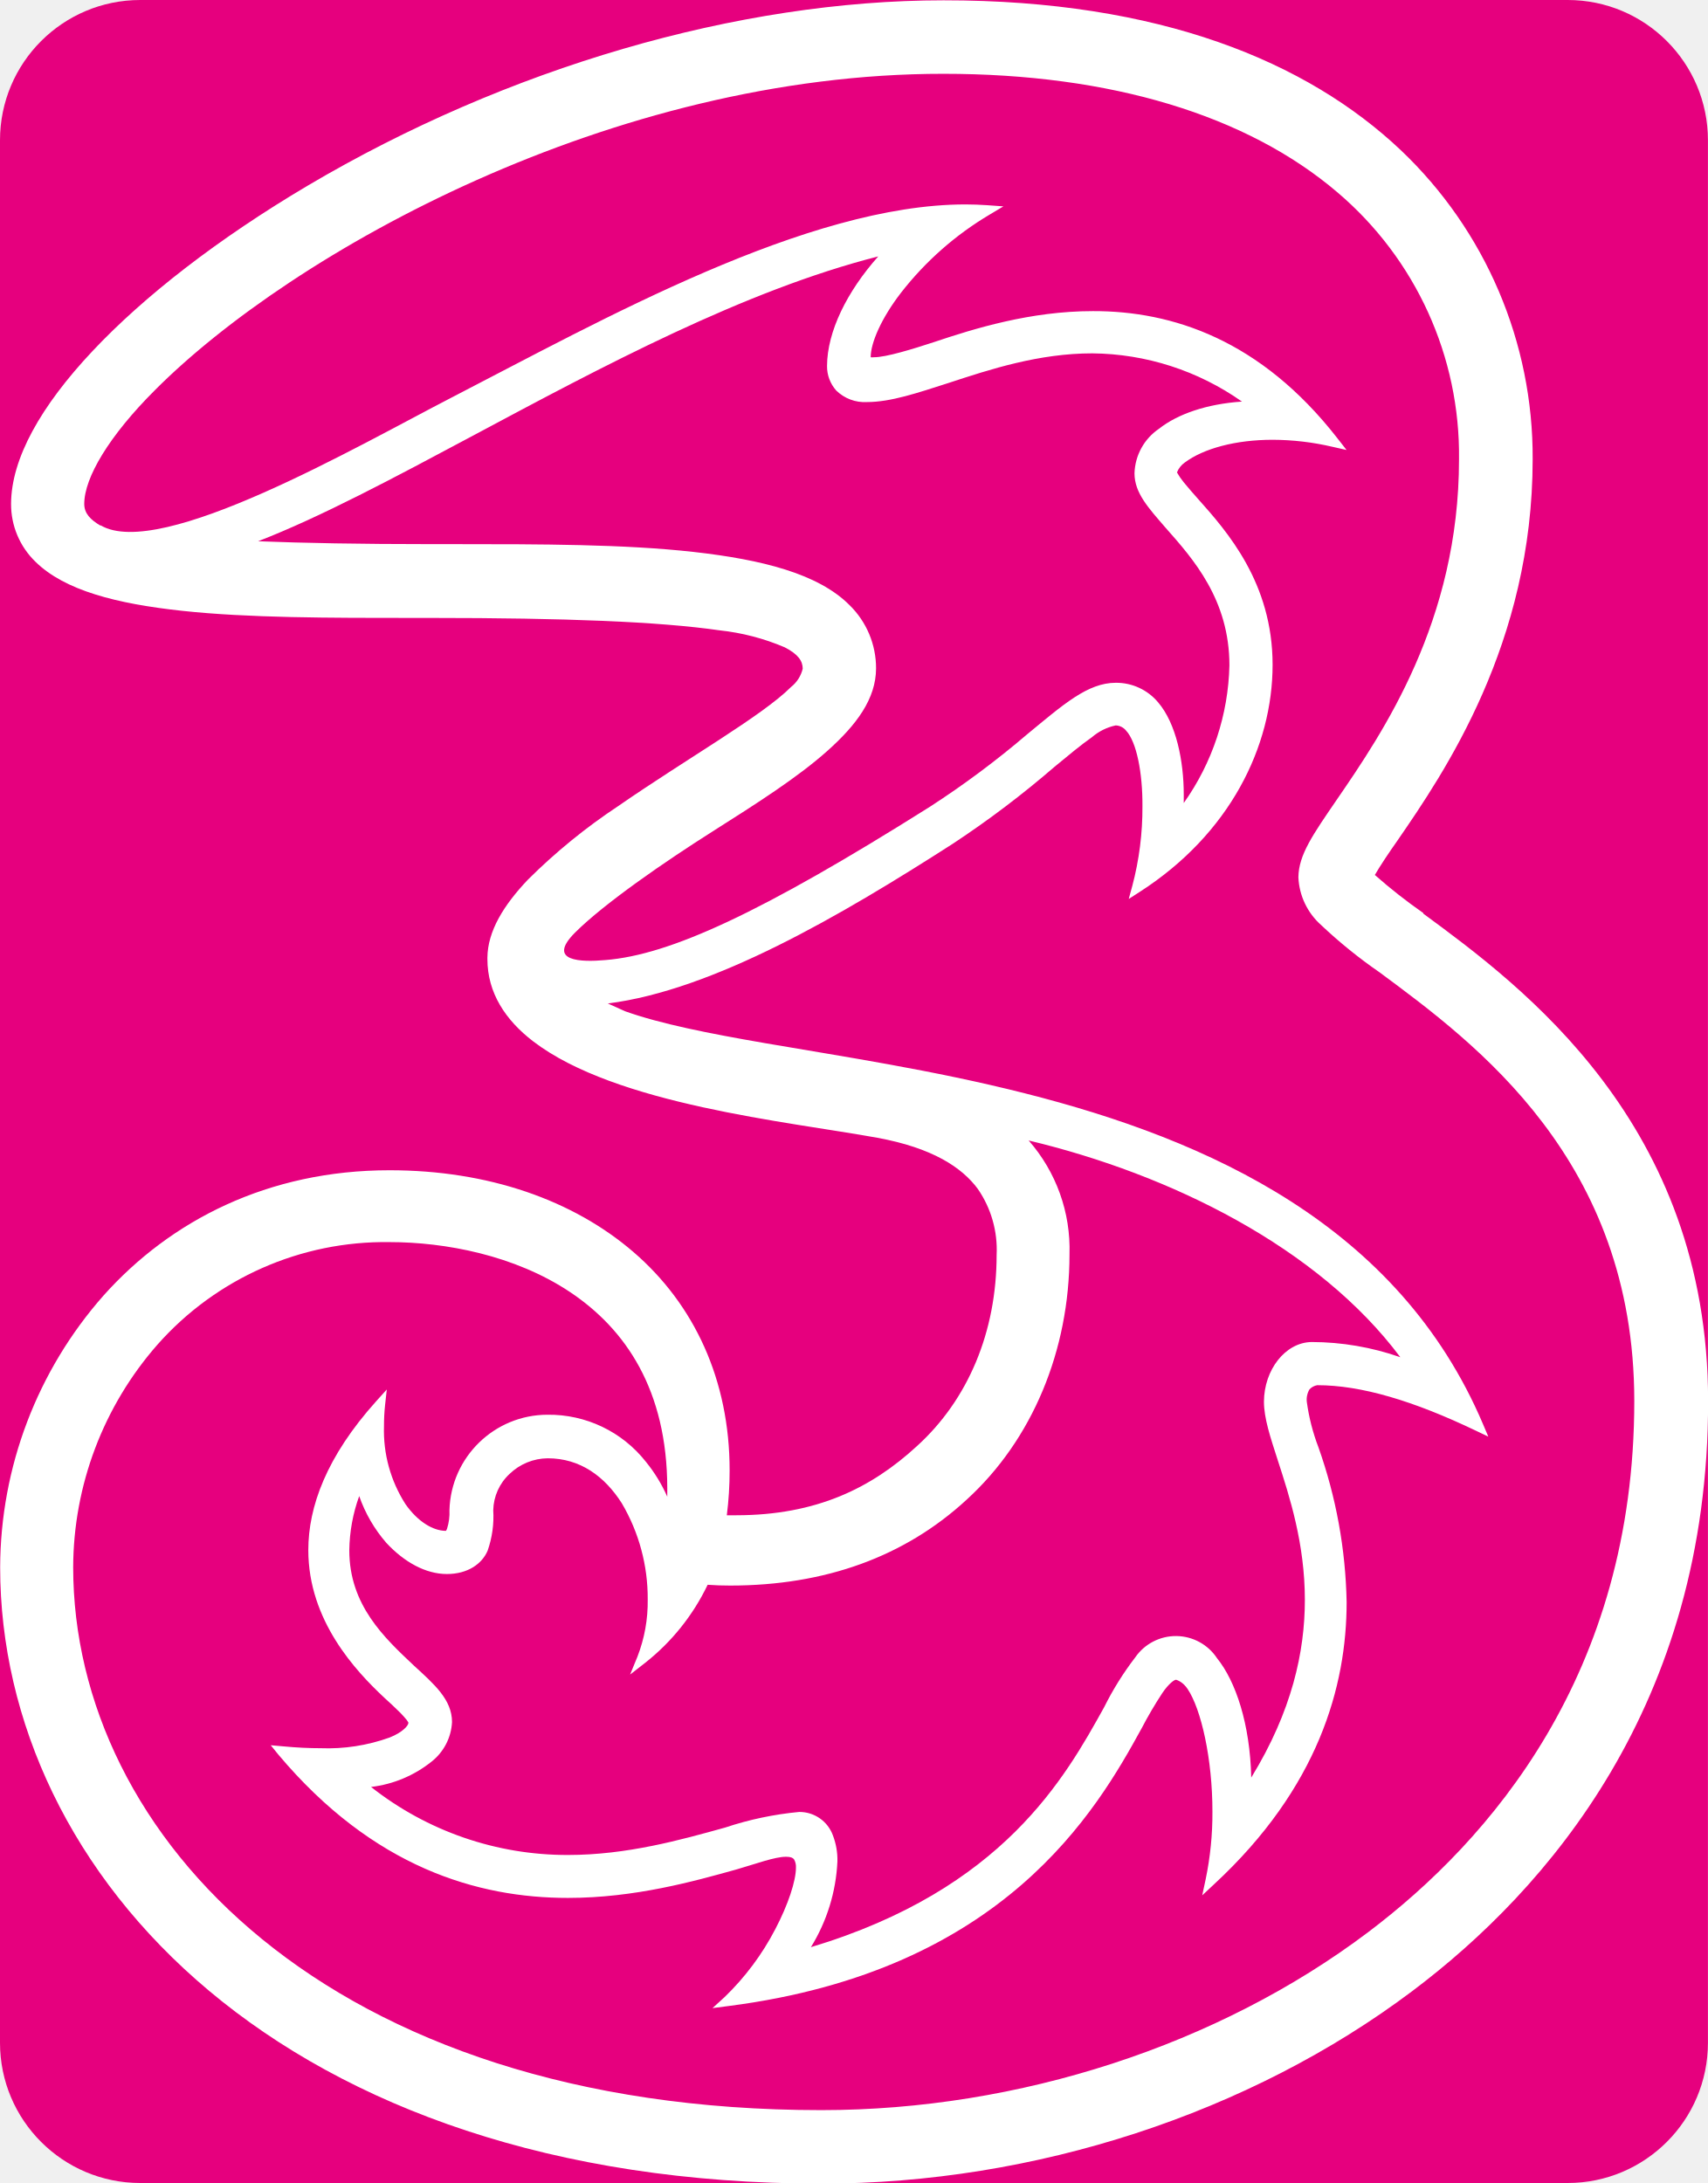
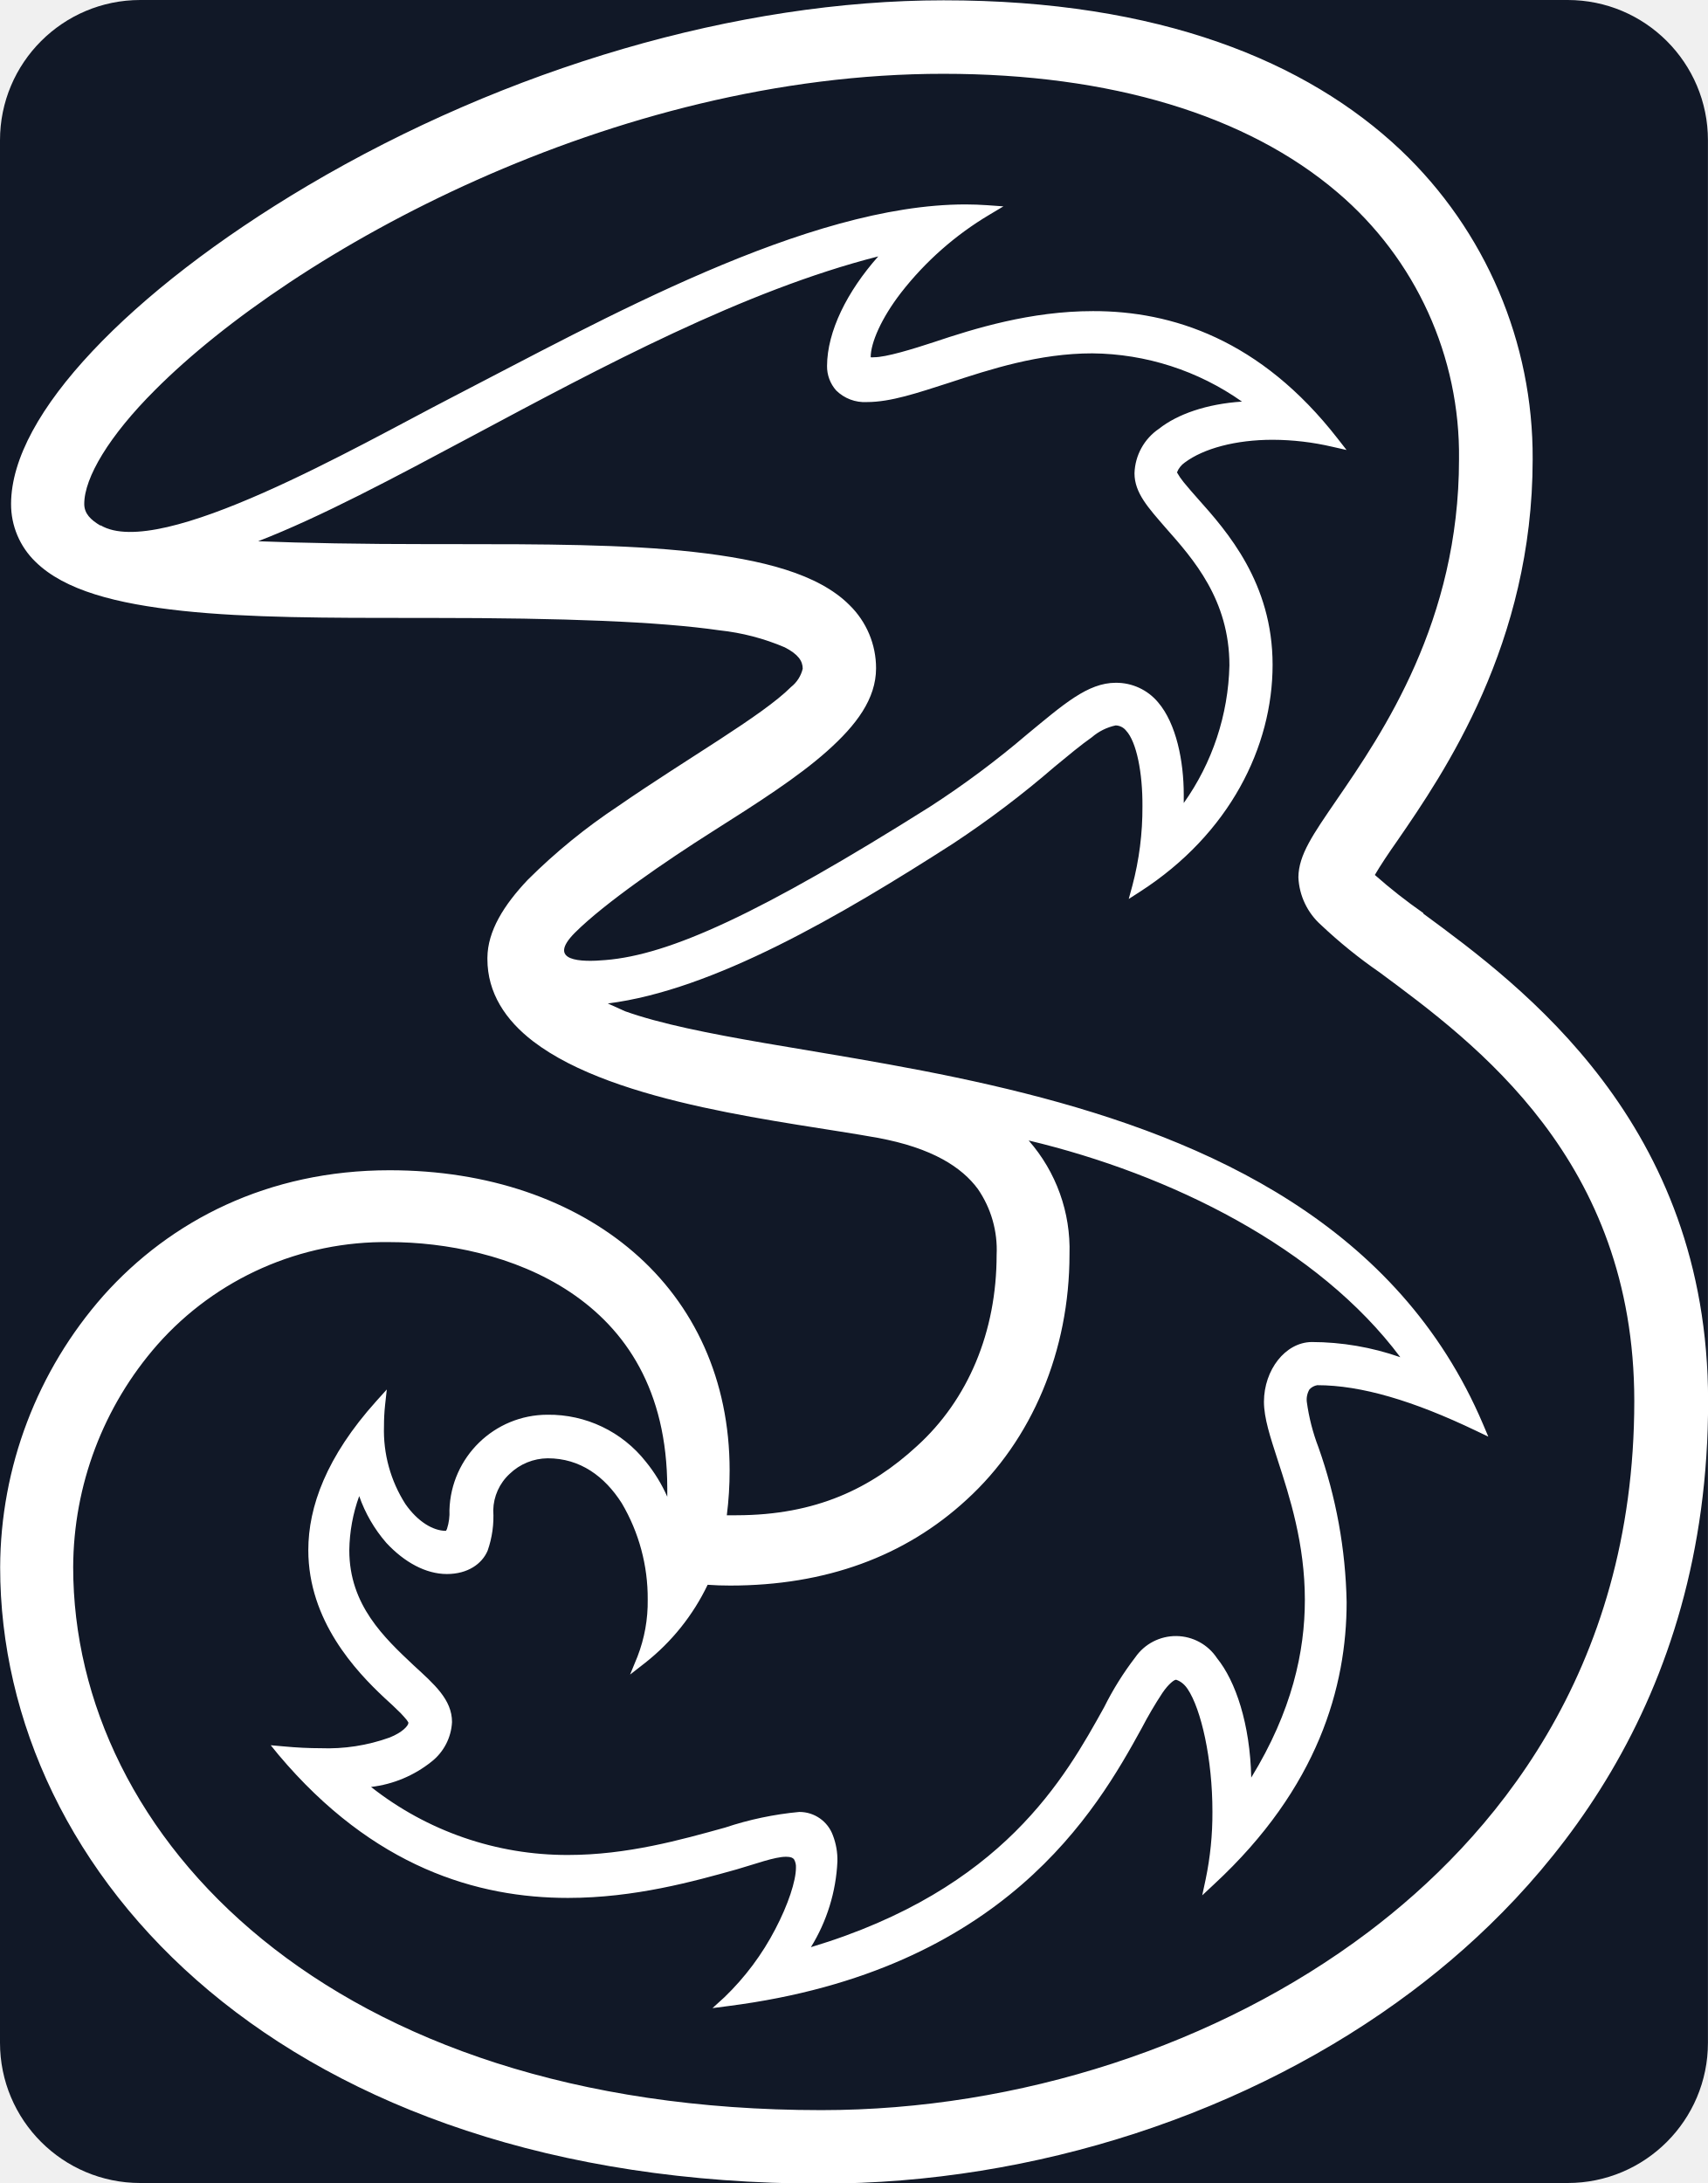
<svg xmlns="http://www.w3.org/2000/svg" viewBox="0 0 219.15 280.11" role="img" aria-label="Tri">
-   <rect width="219.15" height="280.11" rx="18" fill="#e6007e" />
+   <rect width="219.15" height="280.11" rx="18" fill="#111827" />
  <path fill="#fff" d="M464.47,207.62a69.07,69.07,0,0,1-6.21-4.88c.65-1.13,1.81-2.87,2.85-4.34,6.05-8.78,17.4-25.36,17.4-49a54.29,54.29,0,0,0-16.94-39.68c-12-11.34-30.9-19.22-58.65-19.21-26.34,0-56,8.65-81.62,23.8-11.49,6.81-20.95,14.16-27.58,21.21s-10.43,13.79-10.45,19.6a10.26,10.26,0,0,0,3.13,7.43c3.74,3.68,10.38,5.39,18.85,6.3s18.8.91,29.92.91h2c17.14,0,29.24.47,37,1.59a29.22,29.22,0,0,1,8.37,2.18c1.75.9,2.3,1.76,2.31,2.74a4.23,4.23,0,0,1-1.5,2.35c-3.7,3.71-13.42,9.22-22.16,15.27a75.46,75.46,0,0,0-11.62,9.47c-3.07,3.24-5.15,6.57-5.18,10h0v.17h0c0,4.35,2.34,7.85,5.86,10.55,10.63,8.15,32.65,10.29,44.16,12.38,7.11,1.3,10.88,3.82,12.91,6.57a13.74,13.74,0,0,1,2.41,8.46c0,9.87-3.66,18.59-10.24,24.55-5.84,5.37-12.88,8.85-23.15,8.86l-1.23,0a45.56,45.56,0,0,0,.36-5.76c0-11.62-4.56-21.31-12.32-28s-18.66-10.51-31.31-10.51c-15.61,0-28.13,6.47-36.71,16.08a52.94,52.94,0,0,0-13.26,34.86c0,19.71,9.1,39.52,26.82,54.36s44.08,24.73,78.57,24.73c27.35,0,54.93-9,75.81-24.71,17.29-13,38-36.76,37.95-75.71,0-35.64-23.92-53.25-36.53-62.53Zm-108.84,2.52c3.82-3.81,11.71-9.22,17.6-12.95s11-7,14.76-10.35,6.26-6.7,6.27-10.61a11.31,11.31,0,0,0-3.42-8.13c-4-4-11.16-5.82-20-6.81s-19.57-1-30.65-1h-3c-9.13,0-16.41-.14-22.22-.37,8.07-3.13,17.4-8.12,27.57-13.55,16.5-8.82,34.78-18.62,52-23-4,4.5-6.55,9.63-6.57,14.05a4.65,4.65,0,0,0,1.17,3.15,5.2,5.2,0,0,0,3.95,1.49c3.07,0,6.5-1.18,10.47-2.45,5.38-1.77,11.61-3.8,18.45-3.8A33.84,33.84,0,0,1,441.21,142c-4.56.3-8.3,1.63-10.64,3.48a7.17,7.17,0,0,0-3.15,5.72c0,2.53,1.79,4.44,4,7,3.54,4,8.18,9.22,8.18,17.65a31.73,31.73,0,0,1-5.86,17.66q0-.52,0-1.08c0-4.28-.95-9.11-3.3-11.85a7,7,0,0,0-5.42-2.5c-3.61,0-6.72,2.78-11.36,6.6A117.18,117.18,0,0,1,401.15,194c-21.72,13.68-33.37,19-41.63,19.66C356.47,213.93,351.9,213.88,355.63,210.14Zm19.91,83.78c12.23,0,22.43-3.73,30.32-11,8.43-7.67,13.22-19.15,13.22-31.5a21.13,21.13,0,0,0-5.24-14.61c18.23,4.35,37.16,13.72,47.69,27.81a34.63,34.63,0,0,0-11.38-1.95c-3.4.05-6.1,3.59-6.12,7.65,0,2.12.81,4.53,1.78,7.54,1.52,4.67,3.47,10.7,3.47,17.9,0,6.64-1.65,14.27-6.88,22.8-.15-6.88-2-12.37-4.39-15.32a6.33,6.33,0,0,0-10.49-.11,39.07,39.07,0,0,0-4,6.41c-5,9-12.91,23.35-37.62,30.78a22.91,22.91,0,0,0,3.4-11,8.75,8.75,0,0,0-.58-3.35,4.56,4.56,0,0,0-4.27-3h-.06a42.55,42.55,0,0,0-9.49,2c-5.69,1.58-12.59,3.52-20.17,3.52a40.63,40.63,0,0,1-25.27-8.73,15.26,15.26,0,0,0,7.74-3.23,6.9,6.9,0,0,0,2.65-5.1c0-2.89-2.31-4.87-4.9-7.25-3.78-3.56-8.29-7.75-8.28-14.8a21.22,21.22,0,0,1,1.27-6.94,18.37,18.37,0,0,0,3.48,6c2.31,2.49,5.07,4,7.77,4s4.52-1.32,5.23-3a13.24,13.24,0,0,0,.72-5.19,6.54,6.54,0,0,1,2.1-4.66,7.13,7.13,0,0,1,4.89-2c4.16,0,7.3,2.31,9.5,5.76a24,24,0,0,1,3.33,12.36,19.48,19.48,0,0,1-1.32,7.34l-.94,2.29,1.95-1.52a28.3,28.3,0,0,0,8-10C373.58,293.89,374.57,293.92,375.54,293.92Zm-80.79-136c-1.28-.75-2.09-1.56-2.09-2.79,0-3.37,3.19-8.74,9.1-14.63,17.7-17.74,58.69-40.59,101.16-40.56,21.46,0,38.94,5.31,50.55,15.22a44.22,44.22,0,0,1,15.59,34.25c0,20.77-9.78,35.08-15.73,43.74-3,4.39-4.85,7-4.88,9.89a8.7,8.7,0,0,0,2.92,6.13,63,63,0,0,0,7.49,6.06c12.36,9.15,32.68,24.1,32.69,55,0,35.08-18.54,56.39-34.14,68.16-19.24,14.51-44.84,22.84-70.17,22.84-63.26,0-96-35.2-96-69.67a43.49,43.49,0,0,1,10.8-28.54,39,39,0,0,1,29.8-13.17h0c7.1,0,16.06,1.67,23.17,6.42s12.44,12.54,12.46,25.15c0,.36,0,.73,0,1.1a19.7,19.7,0,0,0-2.75-4.49A15.82,15.82,0,0,0,352.1,272a12.6,12.6,0,0,0-12.58,12.24,6.72,6.72,0,0,1-.31,2.39,1.24,1.24,0,0,1-.14.27c-1.66,0-3.63-1.19-5.2-3.44a17.51,17.51,0,0,1-2.75-10,25.19,25.19,0,0,1,.14-2.7l.22-2-1.36,1.51c-6.4,7.12-8.71,13.56-8.71,19.1,0,9.07,6.12,15.54,9.74,18.93.66.6,1.48,1.35,2.12,2,.31.33.59.64.78.88l.2.31,0,.06c0,.33-.72,1.2-2.41,1.87a23.53,23.53,0,0,1-8.88,1.37c-1.44,0-3-.07-4.79-.24l-1.58-.14,1,1.23C329.76,330.1,343.14,334,354.73,334c8.56,0,16.16-2.13,21.64-3.66,2.31-.66,4.92-1.64,6.36-1.62.6,0,.85.14,1,.32a1.91,1.91,0,0,1,.25,1.09c0,1.68-1,4.73-2.64,7.86a33.7,33.7,0,0,1-6.52,8.74l-1.55,1.41,2.07-.27c35.39-4.55,47.2-25.06,53-35.64A51.35,51.35,0,0,1,431,307.7c.8-1.19,1.59-1.76,1.78-1.69s.87.3,1.45,1.17c1.74,2.58,3.2,9,3.19,15.77a41.47,41.47,0,0,1-.87,8.67l-.44,2.05,1.53-1.43c13.36-12.37,17-25.38,17-36.2a63,63,0,0,0-3.62-19.87,26.07,26.07,0,0,1-1.49-5.82,2.57,2.57,0,0,1,.34-1.6,1.76,1.76,0,0,1,1-.54c5.64,0,12.34,2,20.38,5.85l1.57.75-.68-1.6C461.3,247.7,437,236.74,413.36,230.76c-11.84-3-23.55-4.75-33.41-6.45-7.17-1.24-13.38-2.47-17.89-4.08l-2.22-1c13.52-1.7,29.84-11.23,44.32-20.53a126.1,126.1,0,0,0,13-9.84c1.77-1.46,3.4-2.82,4.79-3.79a6.87,6.87,0,0,1,3.06-1.52,1.78,1.78,0,0,1,1.34.68c1.33,1.43,2.12,5.39,2.09,9.71a39,39,0,0,1-1.3,10.2l-.46,1.68,1.46-.94c11.5-7.41,17-18.6,17-29.11s-5.84-17.11-9.6-21.32c-.58-.65-1.25-1.42-1.79-2.08a9,9,0,0,1-.88-1.28,2.76,2.76,0,0,1,1-1.27c2.41-1.8,6.52-2.92,11.29-2.92a34.19,34.19,0,0,1,7.66.9l1.81.41-1.14-1.46c-9.89-12.72-21.26-16.38-31.4-16.36-8,0-15.2,2.23-20.47,4-2.56.84-6.12,1.94-7.64,1.92a1.44,1.44,0,0,1-.41,0c0-1.85,1.36-5,3.9-8.29a40.79,40.79,0,0,1,11.34-10l1.79-1.07-2.08-.15c-.91-.06-1.84-.1-2.78-.1-20.35,0-46.62,14.81-66,24.81C327.75,147.7,302.38,162.41,294.75,157.87Z" transform="translate(-281.85 -90.47)" />
</svg>
